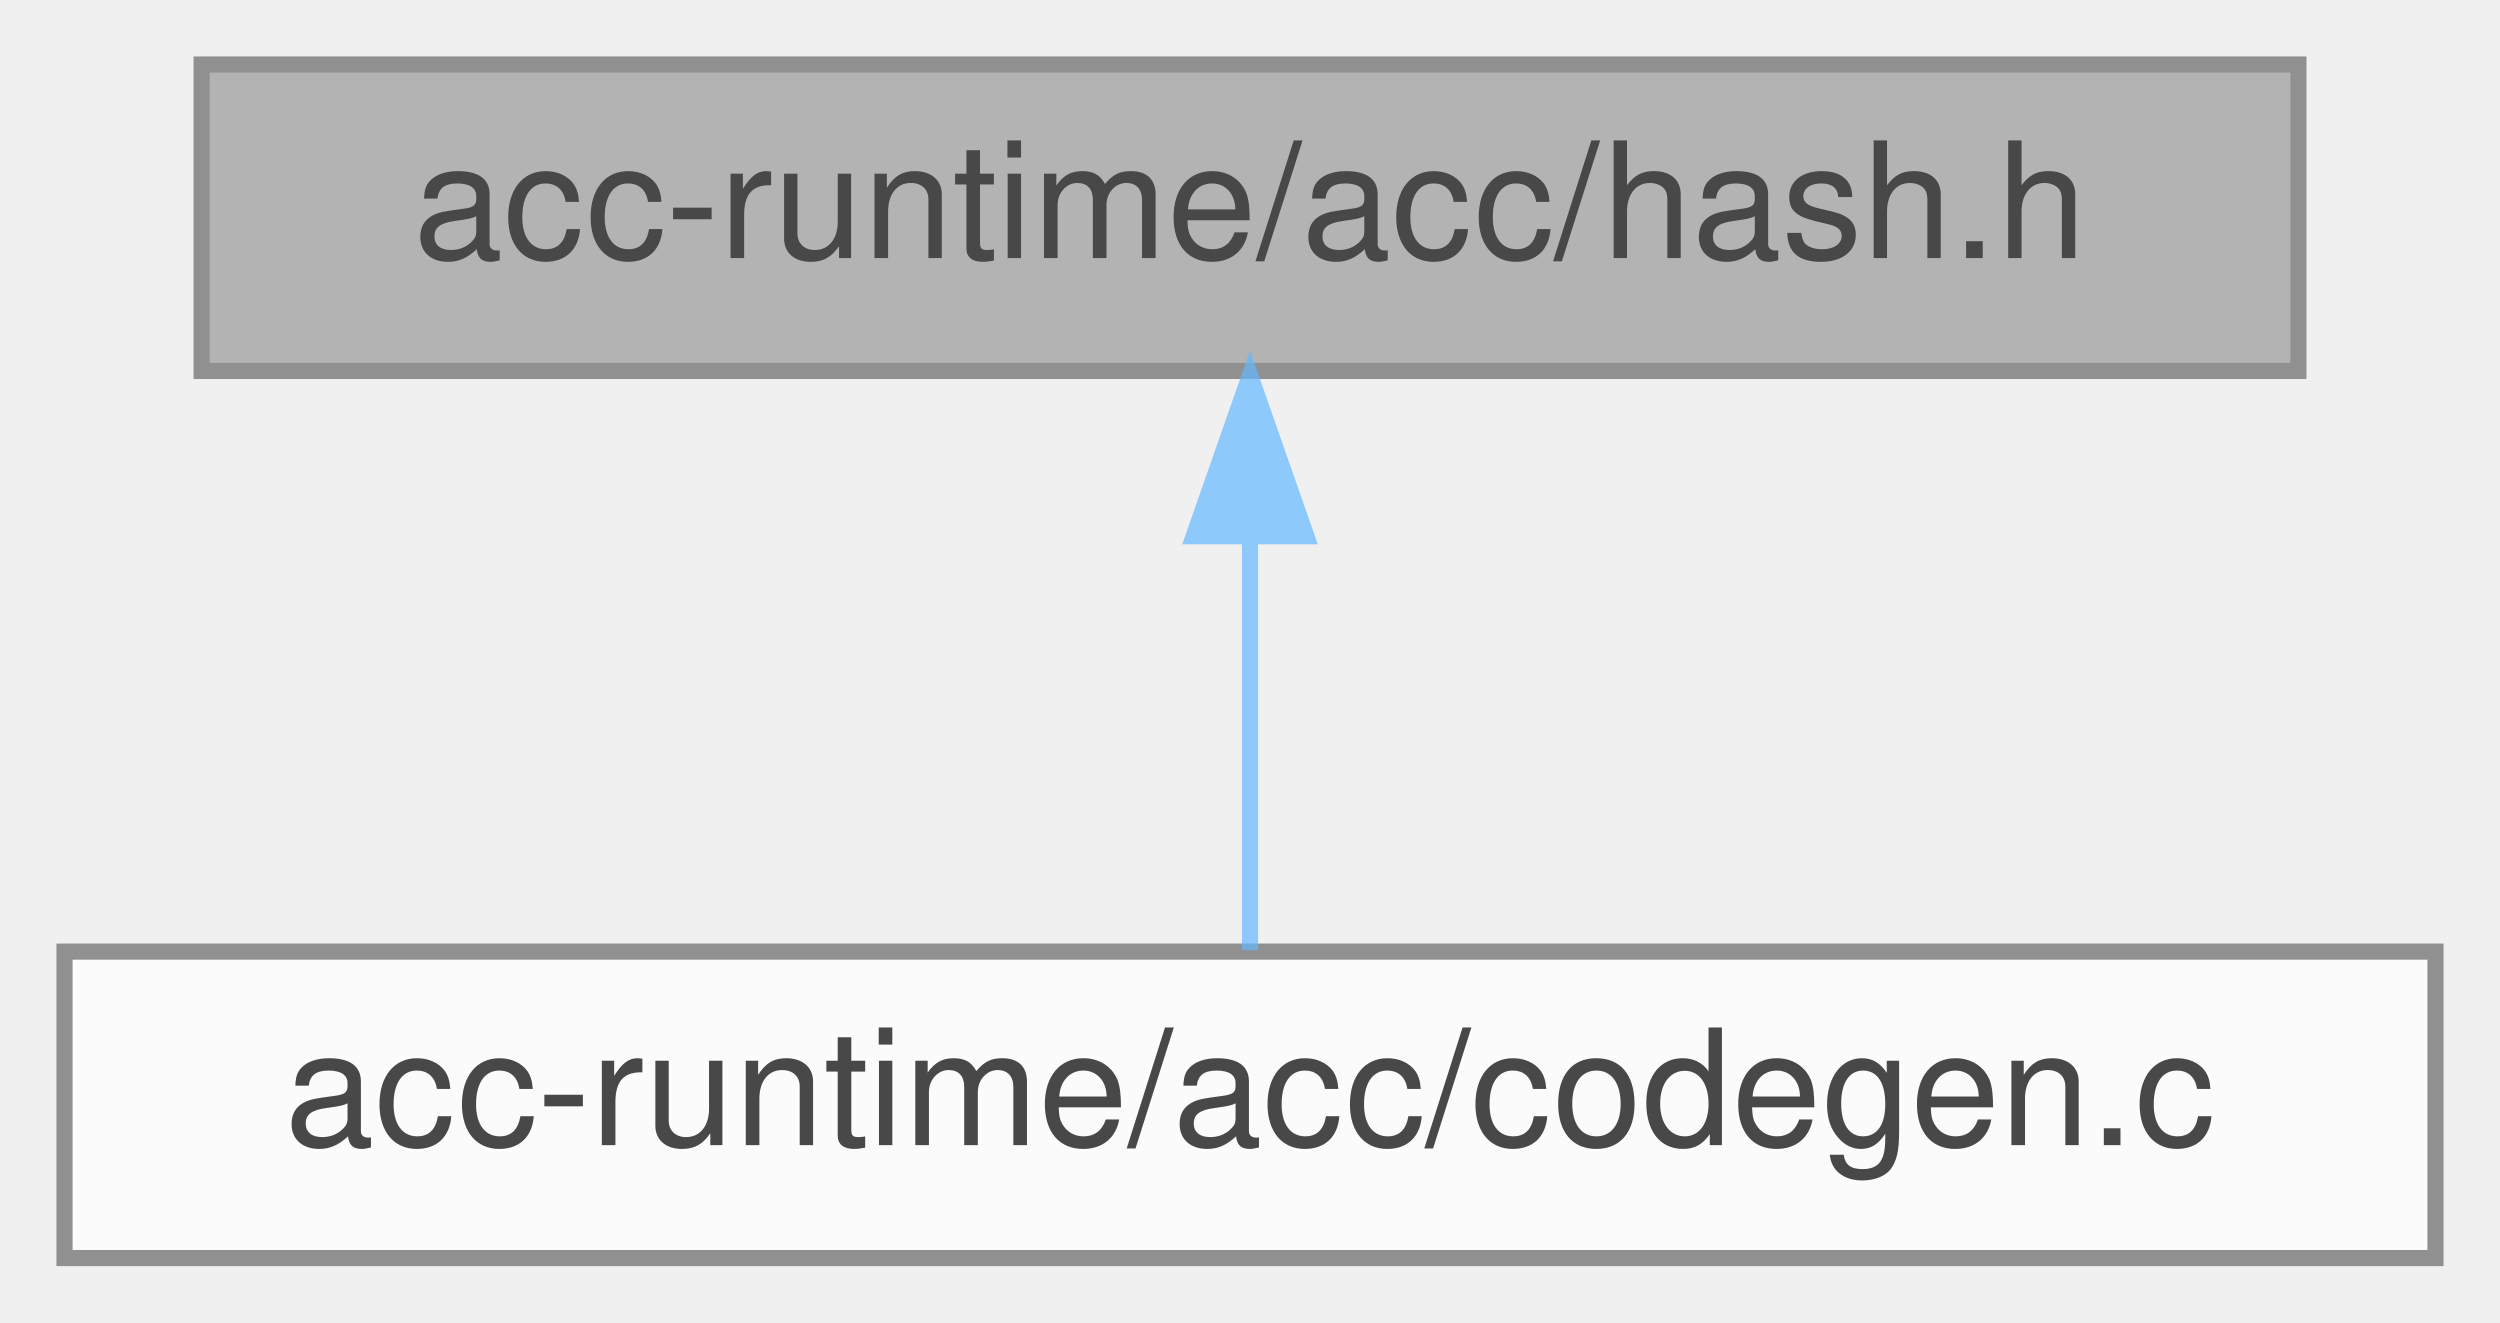
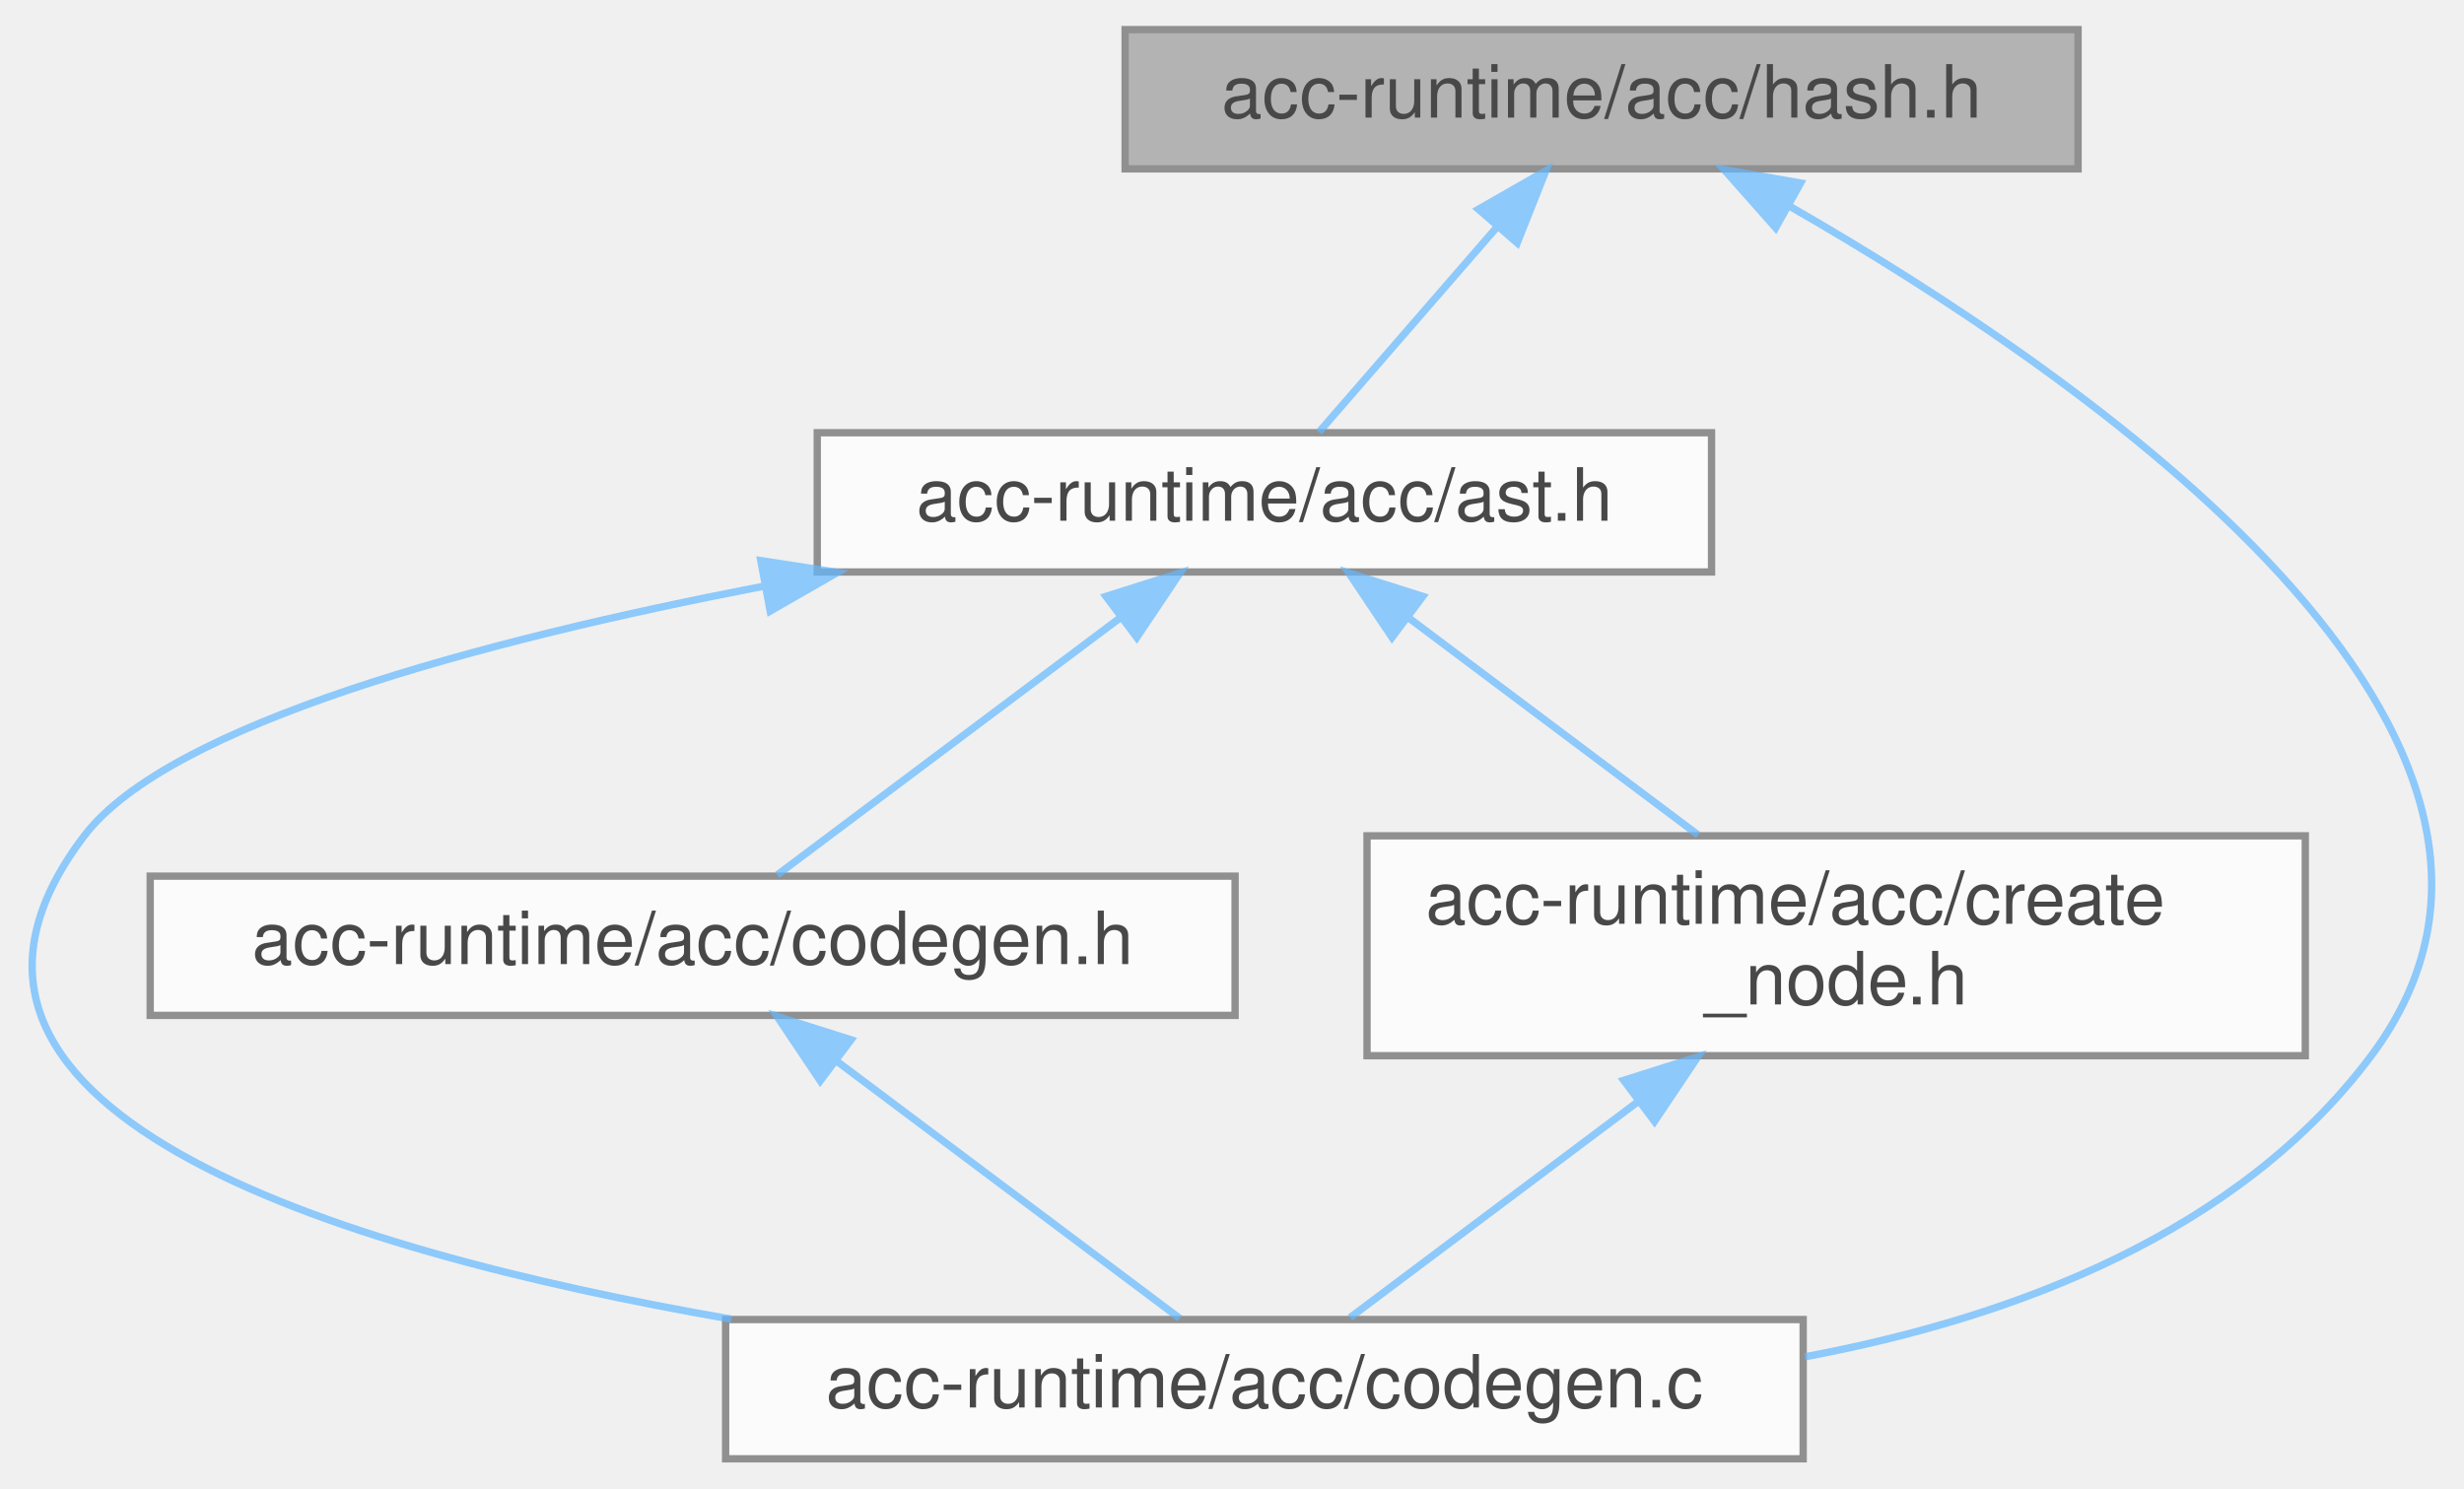
- <svg xmlns="http://www.w3.org/2000/svg" xmlns:xlink="http://www.w3.org/1999/xlink" width="155pt" height="82pt" viewBox="0.00 0.00 155.00 82.00">
+ <svg xmlns="http://www.w3.org/2000/svg" xmlns:xlink="http://www.w3.org/1999/xlink" width="336pt" height="203pt" viewBox="0.00 0.00 336.14 203.00">
  <svg id="main" version="1.1" xml:space="preserve">
    <style type="text/css">
.node, .edge {opacity: 0.7;}
.node.selected, .edge.selected {opacity: 1;}
.edge:hover path { stroke: red; }
.edge:hover polygon { stroke: red; fill: red; }
</style>
    <svg id="graph" class="graph">
-       <g id="graph0" class="graph" transform="scale(1 1) rotate(0) translate(4 78)">
+       <g id="graph0" class="graph" transform="scale(1 1) rotate(0) translate(4 199)">
        <g id="Node000001" class="node">
          <g id="a_Node000001">
            <a xlink:title=" ">
-               <polygon fill="#999999" stroke="#666666" points="138.5,-74 8.5,-74 8.5,-55 138.5,-55 138.5,-74" />
-               <text text-anchor="middle" x="73.5" y="-62" font-family="Helvetica,sans-Serif" font-size="10.00">acc-runtime/acc/hash.h</text>
+               <polygon fill="#999999" stroke="#666666" points="279.49,-195 149.49,-195 149.49,-176 279.49,-176 279.49,-195" />
+               <text text-anchor="middle" x="214.49" y="-183" font-family="Helvetica,sans-Serif" font-size="10.00">acc-runtime/acc/hash.h</text>
            </a>
          </g>
        </g>
        <g id="Node000002" class="node">
          <g id="a_Node000002">
-             <a xlink:href="codegen_8c.html" target="_top" xlink:title=" ">
-               <polygon fill="white" stroke="#666666" points="147,-19 0,-19 0,0 147,0 147,-19" />
-               <text text-anchor="middle" x="73.5" y="-7" font-family="Helvetica,sans-Serif" font-size="10.00">acc-runtime/acc/codegen.c</text>
+             <a xlink:href="acc-runtime_2acc_2ast_8h.html" target="_top" xlink:title=" ">
+               <polygon fill="white" stroke="#666666" points="229.49,-140 107.49,-140 107.49,-121 229.49,-121 229.49,-140" />
+               <text text-anchor="middle" x="168.49" y="-128" font-family="Helvetica,sans-Serif" font-size="10.00">acc-runtime/acc/ast.h</text>
            </a>
          </g>
        </g>
        <g id="edge1_Node000001_Node000002" class="edge">
          <g id="a_edge1_Node000001_Node000002">
            <a xlink:title=" ">
-               <path fill="none" stroke="#63b8ff" d="M73.5,-44.66C73.5,-35.93 73.5,-25.99 73.5,-19.09" />
-               <polygon fill="#63b8ff" stroke="#63b8ff" points="70,-44.75 73.5,-54.75 77,-44.75 70,-44.75" />
+               <path fill="none" stroke="#63b8ff" d="M200.13,-167.96C192.11,-158.72 182.46,-147.6 175.94,-140.09" />
+               <polygon fill="#63b8ff" stroke="#63b8ff" points="197.69,-170.49 206.89,-175.75 202.98,-165.9 197.69,-170.49" />
+             </a>
+           </g>
+         </g>
+         <g id="Node000003" class="node">
+           <g id="a_Node000003">
+             <a xlink:href="codegen_8c.html" target="_top" xlink:title=" ">
+               <polygon fill="white" stroke="#666666" points="241.99,-19 94.99,-19 94.99,0 241.99,0 241.99,-19" />
+               <text text-anchor="middle" x="168.49" y="-7" font-family="Helvetica,sans-Serif" font-size="10.00">acc-runtime/acc/codegen.c</text>
+             </a>
+           </g>
+         </g>
+         <g id="edge7_Node000001_Node000003" class="edge">
+           <g id="a_edge7_Node000001_Node000003">
+             <a xlink:title=" ">
+               <path fill="none" stroke="#63b8ff" d="M240.06,-170.95C280.63,-147.68 351.97,-98.44 319.49,-55 301.48,-30.92 271.07,-19.32 242.24,-13.92" />
+               <polygon fill="#63b8ff" stroke="#63b8ff" points="238.23,-167.96 231.21,-175.89 241.64,-174.07 238.23,-167.96" />
+             </a>
+           </g>
+         </g>
+         <g id="edge2_Node000002_Node000003" class="edge">
+           <g id="a_edge2_Node000002_Node000003">
+             <a xlink:title=" ">
+               <path fill="none" stroke="#63b8ff" d="M100.08,-119.04C61.64,-111.62 19.1,-100.25 7.49,-85 -20.77,-47.87 40.8,-28.6 95.78,-19.05" />
+               <polygon fill="#63b8ff" stroke="#63b8ff" points="99.79,-122.55 110.26,-120.94 101.07,-115.67 99.79,-122.55" />
+             </a>
+           </g>
+         </g>
+         <g id="Node000004" class="node">
+           <g id="a_Node000004">
+             <a xlink:href="codegen_8h.html" target="_top" xlink:title=" ">
+               <polygon fill="white" stroke="#666666" points="164.49,-79.5 16.49,-79.5 16.49,-60.5 164.49,-60.5 164.49,-79.5" />
+               <text text-anchor="middle" x="90.49" y="-67.5" font-family="Helvetica,sans-Serif" font-size="10.00">acc-runtime/acc/codegen.h</text>
+             </a>
+           </g>
+         </g>
+         <g id="edge3_Node000002_Node000004" class="edge">
+           <g id="a_edge3_Node000002_Node000004">
+             <a xlink:title=" ">
+               <path fill="none" stroke="#63b8ff" d="M148.95,-114.85C134.18,-103.77 114.39,-88.93 102.04,-79.67" />
+               <polygon fill="#63b8ff" stroke="#63b8ff" points="146.88,-117.67 156.98,-120.87 151.08,-112.07 146.88,-117.67" />
+             </a>
+           </g>
+         </g>
+         <g id="Node000005" class="node">
+           <g id="a_Node000005">
+             <a xlink:href="create__node_8h.html" target="_top" xlink:title=" ">
+               <polygon fill="white" stroke="#666666" points="310.49,-85 182.49,-85 182.49,-55 310.49,-55 310.49,-85" />
+               <text text-anchor="start" x="190.49" y="-73" font-family="Helvetica,sans-Serif" font-size="10.00">acc-runtime/acc/create</text>
+               <text text-anchor="middle" x="246.49" y="-62" font-family="Helvetica,sans-Serif" font-size="10.00">_node.h</text>
+             </a>
+           </g>
+         </g>
+         <g id="edge5_Node000002_Node000005" class="edge">
+           <g id="a_edge5_Node000002_Node000005">
+             <a xlink:title=" ">
+               <path fill="none" stroke="#63b8ff" d="M188.13,-114.77C200.25,-105.68 215.71,-94.09 227.67,-85.11" />
+               <polygon fill="#63b8ff" stroke="#63b8ff" points="185.9,-112.07 180,-120.87 190.1,-117.67 185.9,-112.07" />
+             </a>
+           </g>
+         </g>
+         <g id="edge4_Node000004_Node000003" class="edge">
+           <g id="a_edge4_Node000004_Node000003">
+             <a xlink:title=" ">
+               <path fill="none" stroke="#63b8ff" d="M110.02,-54.35C124.8,-43.27 144.58,-28.43 156.93,-19.17" />
+               <polygon fill="#63b8ff" stroke="#63b8ff" points="107.9,-51.57 102,-60.37 112.1,-57.17 107.9,-51.57" />
+             </a>
+           </g>
+         </g>
+         <g id="edge6_Node000005_Node000003" class="edge">
+           <g id="a_edge6_Node000005_Node000003">
+             <a xlink:title=" ">
+               <path fill="none" stroke="#63b8ff" d="M219.58,-48.82C206.13,-38.73 190.56,-27.05 180.18,-19.27" />
+               <polygon fill="#63b8ff" stroke="#63b8ff" points="217.51,-51.64 227.61,-54.84 221.71,-46.04 217.51,-51.64" />
            </a>
          </g>
        </g>
      </g>
    </svg>
  </svg>
  <style type="text/css">

[data-mouse-over-selected='false'] { opacity: 0.7; }
[data-mouse-over-selected='true']  { opacity: 1.0; }

</style>
</svg>
